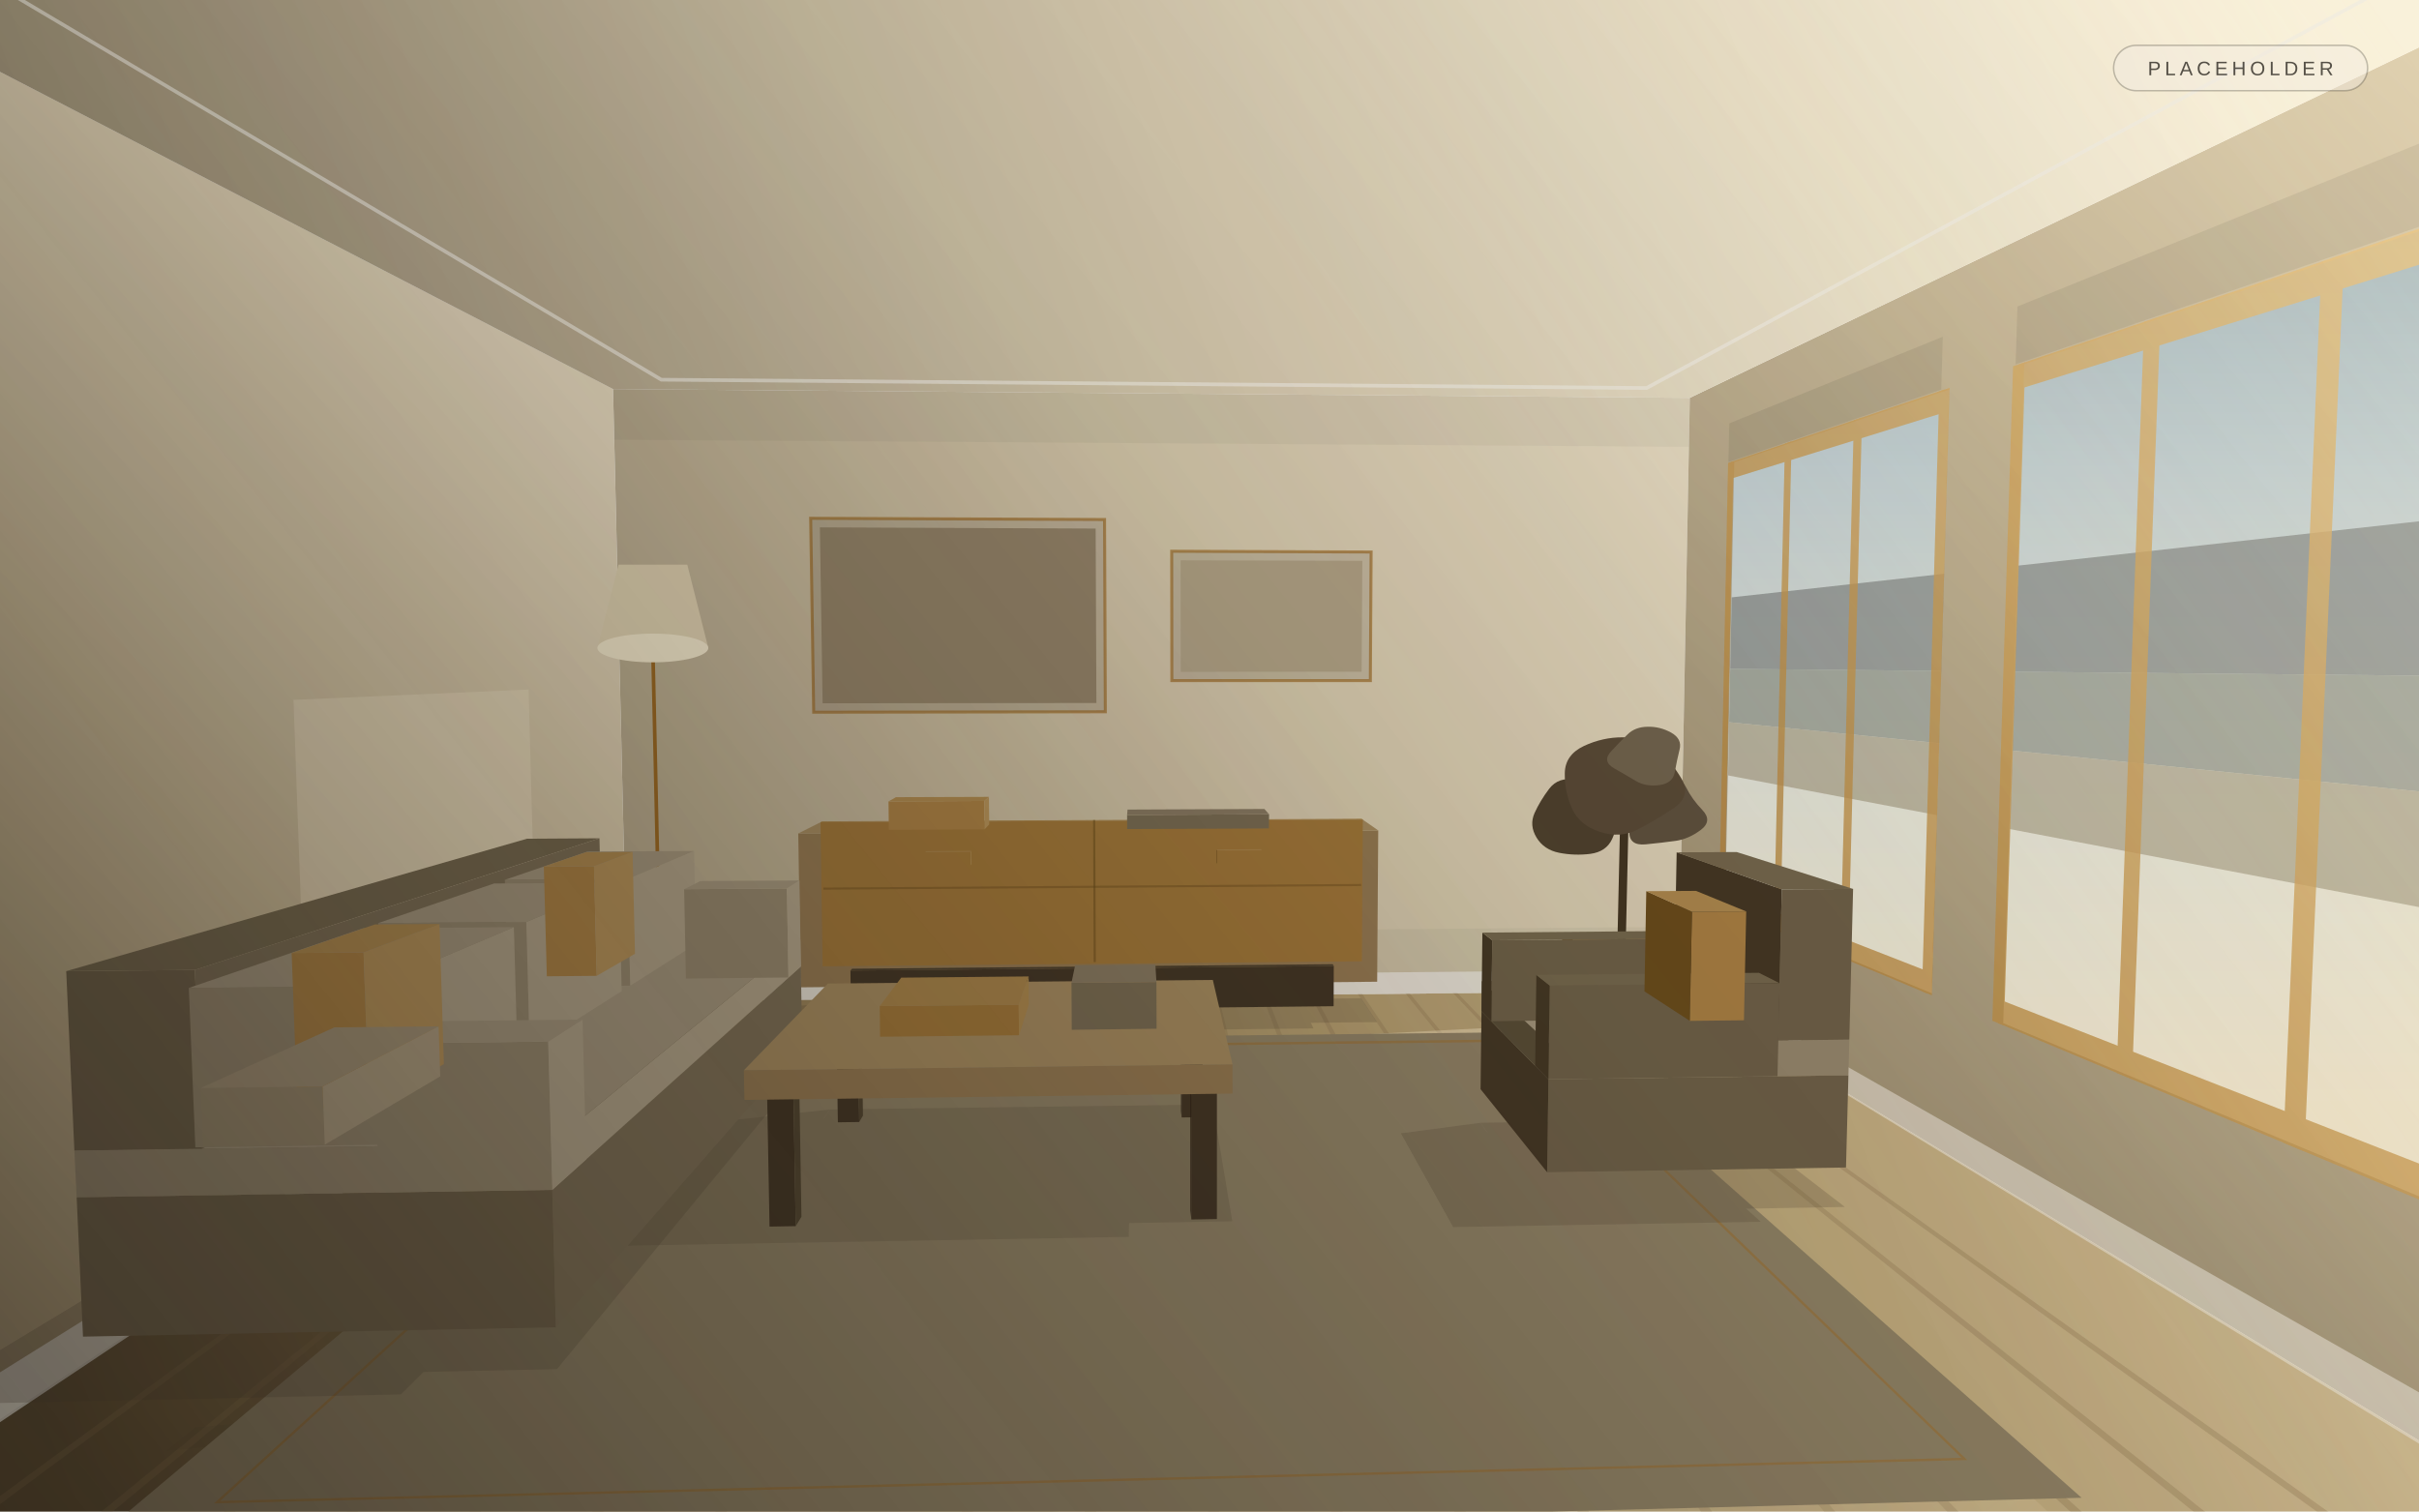
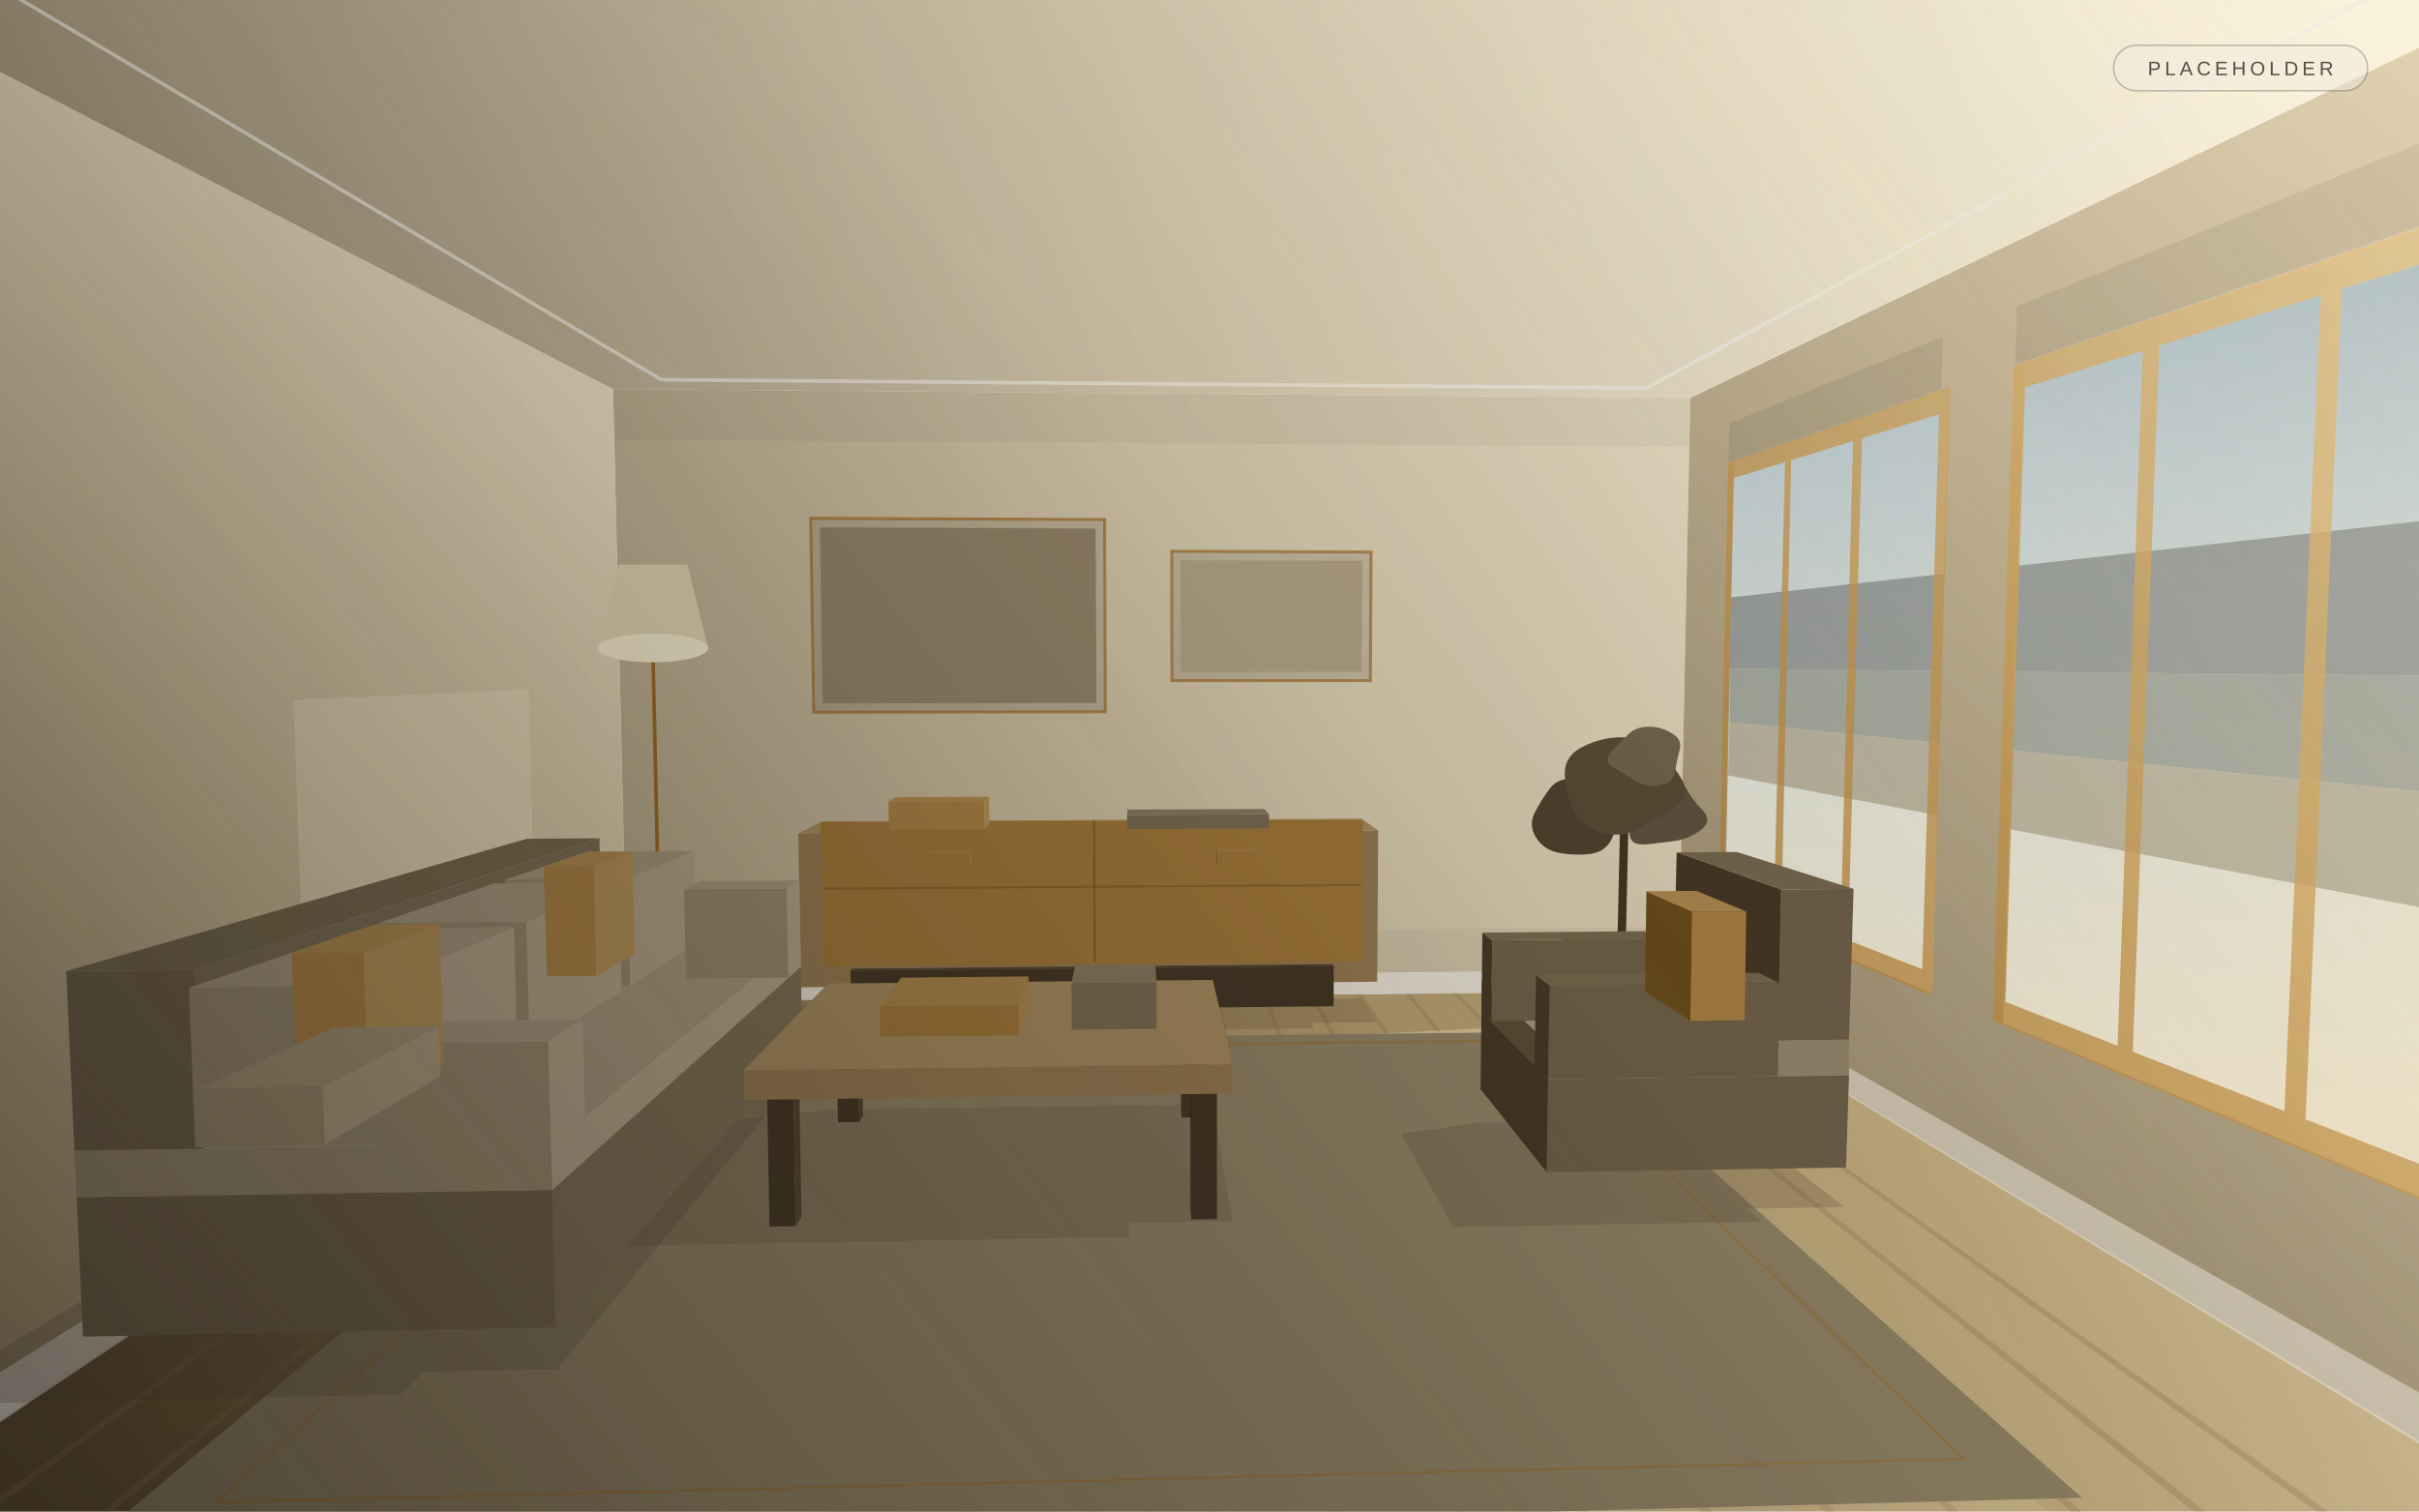
<svg xmlns="http://www.w3.org/2000/svg" viewBox="0 0 1600 1000" preserveAspectRatio="xMidYMid slice" role="img" aria-label="Living room of a home — illustrated placeholder">
  <defs>
    <linearGradient id="wlit" x1="820" y1="20" x2="-120" y2="1010" gradientUnits="userSpaceOnUse">
      <stop offset="0" stop-color="#FBF7EC" />
      <stop offset="0.36" stop-color="#E4D7BB" />
      <stop offset="0.68" stop-color="#BCAB88" />
      <stop offset="1" stop-color="#8E7C5C" />
    </linearGradient>
    <linearGradient id="wshd" x1="1640" y1="0" x2="820" y2="1010" gradientUnits="userSpaceOnUse">
      <stop offset="0" stop-color="#D8C9A9" />
      <stop offset="0.5" stop-color="#A99A7B" />
      <stop offset="1" stop-color="#75694F" />
    </linearGradient>
    <linearGradient id="wback" x1="1320" y1="90" x2="220" y2="820" gradientUnits="userSpaceOnUse">
      <stop offset="0" stop-color="#F0E7D1" />
      <stop offset="0.48" stop-color="#CEC1A4" />
      <stop offset="1" stop-color="#9A8B6D" />
    </linearGradient>
    <linearGradient id="ceil" x1="1480" y1="-120" x2="120" y2="400" gradientUnits="userSpaceOnUse">
      <stop offset="0" stop-color="#F7F1DE" />
      <stop offset="0.5" stop-color="#D6CAAF" />
      <stop offset="1" stop-color="#A2957A" />
    </linearGradient>
    <linearGradient id="floor" x1="1420" y1="480" x2="60" y2="1030" gradientUnits="userSpaceOnUse">
      <stop offset="0" stop-color="#CDB88C" />
      <stop offset="0.38" stop-color="#AE9769" />
      <stop offset="0.74" stop-color="#856E48" />
      <stop offset="1" stop-color="#5C4B2F" />
    </linearGradient>
    <linearGradient id="view" x1="0" y1="90" x2="0" y2="740" gradientUnits="userSpaceOnUse">
      <stop offset="0" stop-color="#8FA9B6" />
      <stop offset="0.34" stop-color="#BACAD0" />
      <stop offset="0.64" stop-color="#DFE1D6" />
      <stop offset="1" stop-color="#F2E7CC" />
    </linearGradient>
    <radialGradient id="spill" cx="1090" cy="700" r="660" gradientUnits="userSpaceOnUse">
      <stop offset="0" stop-color="#FFF0CE" stop-opacity="0.52" />
      <stop offset="0.5" stop-color="#FFF0CE" stop-opacity="0.17" />
      <stop offset="1" stop-color="#FFF0CE" stop-opacity="0" />
    </radialGradient>
    <linearGradient id="vig" x1="-40" y1="1140" x2="1400" y2="-20" gradientUnits="userSpaceOnUse">
      <stop offset="0" stop-color="#16120E" stop-opacity="0.56" />
      <stop offset="0.3" stop-color="#16120E" stop-opacity="0.29" />
      <stop offset="0.62" stop-color="#16120E" stop-opacity="0.09" />
      <stop offset="1" stop-color="#16120E" stop-opacity="0" />
    </linearGradient>
    <linearGradient id="glow" x1="1620" y1="60" x2="360" y2="960" gradientUnits="userSpaceOnUse">
      <stop offset="0" stop-color="#FFEFCC" stop-opacity="0.26" />
      <stop offset="0.45" stop-color="#FFEFCC" stop-opacity="0.05" />
      <stop offset="1" stop-color="#FFEFCC" stop-opacity="0" />
    </linearGradient>
    <linearGradient id="brass" x1="1560" y1="60" x2="240" y2="980" gradientUnits="userSpaceOnUse">
      <stop offset="0" stop-color="#E7BC70" />
      <stop offset="0.28" stop-color="#C08D3E" />
      <stop offset="0.62" stop-color="#93611E" />
      <stop offset="1" stop-color="#6B4514" />
    </linearGradient>
  </defs>
-   <polygon points="405.5,257.4 1117.7,263.2 1110.3,655.6 415,662.6" fill="url(#wback)" />
-   <polygon points="405.5,257.4 -8519.5,-4361.9 -8519.5,6606.6 415,662.6" fill="url(#wlit)" />
-   <polygon points="1117.7,263.2 10851.7,-4416.4 6970.1,4215 1110.3,655.6" fill="url(#wshd)" />
-   <polygon points="405.5,257.4 1117.7,263.2 10851.7,-4416.4 -8519.5,-4361.9" fill="url(#ceil)" />
-   <polygon points="415,662.6 1110.3,655.6 6970.1,4215 -8519.5,6606.6" fill="url(#floor)" />
+   <polygon points="405.5,257.4 1118,263.2 1110,655.6 415,662.6" fill="url(#wback)" />
+   <polygon points="405.5,257.4 -8520,-4362 -8520,6607 415,662.6" fill="url(#wlit)" />
+   <polygon points="1118,263.2 10852,-4416 6970,4215 1110,655.6" fill="url(#wshd)" />
+   <polygon points="405.5,257.4 1118,263.2 10852,-4416 -8520,-4362" fill="url(#ceil)" />
+   <polygon points="415,662.6 1110,655.6 6970,4215 -8520,6607" fill="url(#floor)" />
  <g fill="#866E49" opacity="0.320">
-     <polygon points="447.8,661.5 450.8,661.5 -7550.9,6583.7 -7631.6,6584" />
-     <polygon points="480.6,661.2 483.6,661.2 -6663.1,6581.2 -6743.8,6581.5" />
-     <polygon points="513.2,660.9 516.2,660.9 -5775.2,6578.7 -5855.9,6579" />
-     <polygon points="545.8,660.6 548.8,660.5 -4887.4,6576.2 -4968.1,6576.5" />
-     <polygon points="578.3,660.2 581.2,660.2 -3999.5,6573.7 -4080.2,6574" />
-     <polygon points="610.6,659.9 613.6,659.9 -3111.7,6571.2 -3192.4,6571.5" />
-     <polygon points="642.9,659.6 645.8,659.6 -2139.8,6400.1 -2229.1,6421.6" />
-     <polygon points="675.1,659.3 678,659.2 -1197.6,6173.2 -1280.3,6193.1" />
-     <polygon points="707.2,658.9 710.1,658.9 -324.5,5963 -401.2,5981.4" />
-     <polygon points="739.2,658.6 742.1,658.6 486.9,5767.6 415.5,5784.8" />
-     <polygon points="771.1,658.3 774,658.3 1242.8,5585.6 1176.2,5601.6" />
-     <polygon points="802.9,658 805.8,657.9 1948.8,5415.6 1886.6,5430.6" />
-     <polygon points="834.6,657.7 837.5,657.6 2609.7,5256.5 2551.3,5270.5" />
-     <polygon points="866.2,657.3 869.1,657.3 3229.6,5107.2 3174.8,5120.4" />
-     <polygon points="897.8,657 900.6,657 3812.2,4966.9 3760.7,4979.3" />
-     <polygon points="929.2,656.7 932,656.7 4360.9,4834.8 4312.3,4846.5" />
-     <polygon points="960.5,656.4 963.4,656.4 4878.4,4710.2 4832.6,4721.2" />
-     <polygon points="991.8,656.1 994.6,656 5367.4,4592.4 5324.1,4602.9" />
-     <polygon points="1023,655.8 1025.8,655.7 5830.2,4481 5789.2,4490.9" />
-     <polygon points="1054.1,655.4 1056.9,655.4 6268.8,4375.4 6229.9,4384.7" />
-   </g>
-   <polygon points="414.7,648 1110.6,641.5 1110.3,655.6 415,662.6" fill="#F0EBE0" opacity="0.850" />
-   <polygon points="416.2,648 -8479.1,6203.3 -8479.1,6606.5 416.5,662.6" fill="#F0EBE0" opacity="0.800" />
-   <polygon points="1109.2,641.5 7045.5,4024.1 6952.4,4219.3 1108.9,655.6" fill="#F0EBE0" opacity="0.550" />
-   <polygon points="414,618.9 1111.1,613.2 1110.3,655.6 415,662.6" fill="#16120E" opacity="0.050" />
-   <polygon points="405.5,257.4 1117.7,263.2 1117.1,295.6 406.3,290.9" fill="#16120E" opacity="0.050" />
-   <polygon points="1147.1,305.7 1289.2,257.8 1277.6,657.1 1141,600.2" fill="url(#view)" />
-   <polygon points="1145.4,395.2 1285.9,379.6 1284,443.9 1144.4,442.5" fill="#797F7F" opacity="0.750" />
-   <polygon points="1144.4,442.5 1284,443.9 1282.6,491.7 1143.7,477.8" fill="#888E84" opacity="0.750" />
-   <polygon points="1143.7,477.8 1282.6,491.7 1281.2,539.3 1143,513" fill="#A69D86" opacity="0.750" />
+     <polygon points="447.8,661.5 450.8,661.5 -7551,6584 -7632,6584" />
+     <polygon points="480.6,661.2 483.6,661.2 -6663,6581 -6744,6582" />
+     <polygon points="513.2,660.9 516.2,660.9 -5775,6579 -5856,6579" />
+     <polygon points="545.8,660.6 548.8,660.5 -4887,6576 -4968,6576" />
+     <polygon points="578.3,660.2 581.2,660.2 -4000,6574 -4080,6574" />
+     <polygon points="610.6,659.9 613.6,659.9 -3112,6571 -3192,6572" />
+     <polygon points="642.9,659.6 645.8,659.6 -2140,6400 -2229,6422" />
+     <polygon points="675.1,659.3 678,659.2 -1198,6173 -1280,6193" />
+     <polygon points="707.2,658.9 710.1,658.9 -324.5,5963 -401.2,5981" />
+     <polygon points="739.2,658.6 742.1,658.6 486.9,5768 415.5,5785" />
+     <polygon points="771.1,658.3 774,658.3 1243,5586 1176,5602" />
+     <polygon points="802.9,658 805.8,657.9 1949,5416 1887,5431" />
+     <polygon points="834.6,657.7 837.5,657.6 2610,5256 2551,5270" />
+     <polygon points="866.2,657.3 869.1,657.3 3230,5107 3175,5120" />
+     <polygon points="897.8,657 900.6,657 3812,4967 3761,4979" />
+     <polygon points="929.2,656.7 932,656.7 4361,4835 4312,4846" />
+     <polygon points="960.5,656.4 963.4,656.4 4878,4710 4833,4721" />
+     <polygon points="991.8,656.1 994.6,656 5367,4592 5324,4603" />
+     <polygon points="1023,655.8 1026,655.7 5830,4481 5789,4491" />
+     <polygon points="1054,655.4 1057,655.4 6269,4375 6230,4385" />
+   </g>
+   <polygon points="414.7,648 1111,641.5 1110,655.6 415,662.6" fill="#F0EBE0" opacity="0.850" />
+   <polygon points="416.2,648 -8479,6203 -8479,6606 416.5,662.6" fill="#F0EBE0" opacity="0.800" />
+   <polygon points="1109,641.5 7046,4024 6952,4219 1109,655.6" fill="#F0EBE0" opacity="0.550" />
+   <polygon points="414,618.9 1111,613.2 1110,655.6 415,662.6" fill="#16120E" opacity="0.050" />
+   <polygon points="405.5,257.4 1118,263.2 1117,295.6 406.3,290.9" fill="#16120E" opacity="0.050" />
+   <polygon points="1147,305.7 1289,257.8 1278,657.1 1141,600.2" fill="url(#view)" />
+   <polygon points="1145,395.2 1286,379.6 1284,443.9 1144,442.5" fill="#797F7F" opacity="0.750" />
+   <polygon points="1144,442.5 1284,443.9 1283,491.7 1144,477.8" fill="#888E84" opacity="0.750" />
+   <polygon points="1144,477.8 1283,491.7 1281,539.3 1143,513" fill="#A69D86" opacity="0.750" />
  <g fill="url(#brass)" opacity="0.780">
-     <polygon points="1144.8,305.7 1286.1,257.7 1285.6,273 1144.6,316.8" />
-     <polygon points="1139,589.5 1275,642.6 1274.5,657.2 1138.7,600.3" />
-     <polygon points="1143,306.3 1146.6,305.1 1140.5,601 1137,599.5" />
-     <polygon points="1180.6,293.5 1185,292 1177.5,616.5 1173.3,614.7" />
-     <polygon points="1226.2,278.1 1231.6,276.2 1222.4,635.3 1217.2,633.1" />
-     <polygon points="1282.7,258.9 1289.5,256.6 1277.8,658.5 1271.3,655.8" />
-   </g>
-   <polygon points="1143.8,280.1 1285,222.8 1284,257.7 1143.2,305.7" fill="#16120E" opacity="0.100" />
-   <polygon points="1338.9,241 1719.8,112.5 1681.2,825.3 1325,676.9" fill="url(#view)" />
-   <polygon points="1334.9,374.2 1708.3,332.9 1702,448 1332.6,444.4" fill="#797F7F" opacity="0.750" />
-   <polygon points="1332.6,444.4 1702,448 1697.4,533.4 1331,496.6" fill="#888E84" opacity="0.750" />
-   <polygon points="1331,496.6 1697.4,533.4 1692.8,617.8 1329.3,548.5" fill="#A69D86" opacity="0.750" />
+     <polygon points="1145,305.7 1286,257.7 1286,273 1145,316.8" />
+     <polygon points="1139,589.5 1275,642.6 1274,657.2 1139,600.3" />
+     <polygon points="1143,306.3 1147,305.1 1140,601 1137,599.5" />
+     <polygon points="1181,293.5 1185,292 1178,616.5 1173,614.7" />
+     <polygon points="1226,278.1 1232,276.2 1222,635.3 1217,633.1" />
+     <polygon points="1283,258.9 1290,256.6 1278,658.5 1271,655.8" />
+   </g>
+   <polygon points="1144,280.1 1285,222.8 1284,257.7 1143,305.7" fill="#16120E" opacity="0.100" />
+   <polygon points="1339,241 1720,112.5 1681,825.3 1325,676.9" fill="url(#view)" />
+   <polygon points="1335,374.2 1708,332.9 1702,448 1333,444.4" fill="#797F7F" opacity="0.750" />
+   <polygon points="1333,444.4 1702,448 1697,533.4 1331,496.6" fill="#888E84" opacity="0.750" />
+   <polygon points="1331,496.6 1697,533.4 1693,617.8 1329,548.5" fill="#A69D86" opacity="0.750" />
  <g fill="url(#brass)" opacity="0.780">
-     <polygon points="1335.5,241 1714.3,112.5 1712.8,140.1 1334.9,257.6" />
-     <polygon points="1322.1,661.1 1677.3,800 1675.9,825.4 1321.6,676.9" />
-     <polygon points="1331.5,242.3 1339.6,239.6 1325.5,678.5 1317.8,675.3" />
-     <polygon points="1418.2,212.9 1429,209.3 1410.2,714 1400,709.8" />
-     <polygon points="1535.6,173.1 1550.5,168 1524.2,761.8 1510.3,756" />
-     <polygon points="1703.4,116.2 1725.4,108.7 1686.2,829.7 1665.9,821.2" />
-   </g>
-   <polygon points="1334.4,202.8 1714,48.8 1710.5,112.4 1333.2,241" fill="#16120E" opacity="0.100" />
-   <polygon points="418.8,709.6 274.8,826.3 1103.8,766.1 1010.3,678.7" fill="url(#spill)" opacity="1.000" />
+     <polygon points="1336,241 1714,112.5 1713,140.1 1335,257.6" />
+     <polygon points="1322,661.1 1677,800 1676,825.4 1322,676.9" />
+     <polygon points="1332,242.3 1340,239.6 1326,678.5 1318,675.3" />
+     <polygon points="1418,212.9 1429,209.3 1410,714 1400,709.8" />
+     <polygon points="1536,173.1 1550,168 1524,761.8 1510,756" />
+     <polygon points="1703,116.2 1725,108.7 1686,829.7 1666,821.2" />
+   </g>
+   <polygon points="1334,202.8 1714,48.8 1710,112.4 1333,241" fill="#16120E" opacity="0.100" />
+   <polygon points="418.8,709.6 274.8,826.3 1104,766.1 1010,678.7" fill="url(#spill)" opacity="1.000" />
  <g fill="#4D3F2F" opacity="0.180">
-     <polygon points="384.7,737.2 378.2,742.5 1037.6,704.2 1033.2,700.1" />
-     <polygon points="339,774.3 330.6,781 1068.6,733.2 1063.2,728.2" />
-   </g>
-   <polygon points="220.9,870 -268.9,1267 1390.2,1033.5 1136.7,796.8" fill="url(#spill)" opacity="0.850" />
+     <polygon points="384.7,737.2 378.2,742.5 1038,704.2 1033,700.1" />
+     <polygon points="339,774.3 330.6,781 1069,733.2 1063,728.2" />
+   </g>
+   <polygon points="220.9,870 -268.9,1267 1390,1034 1137,796.8" fill="url(#spill)" opacity="0.850" />
  <g fill="#4D3F2F" opacity="0.153">
-     <polygon points="129.1,944.4 110,959.9 1200.8,856.6 1190,846.6" />
-     <polygon points="-14.7,1061 -43.9,1084.6 1282.8,933.2 1267.8,919.2" />
+     <polygon points="129.1,944.4 110,959.9 1201,856.6 1190,846.6" />
+     <polygon points="-14.7,1061 -43.9,1085 1283,933.2 1268,919.2" />
  </g>
  <polygon points="349.6,456.2 194.1,463 204.7,755.7 355.4,668.6" fill="#F5E7CA" opacity="0.340" />
-   <polygon points="455,689.1 1028.7,682.6 1376.8,990.9 54.9,1025.3" fill="#887A5E" />
-   <polygon points="472.1,694.6 1012.1,688.3 1299.3,965.2 143.6,993.8" fill="none" stroke="#986621" stroke-width="1.600" opacity="0.500" />
+   <polygon points="455,689.1 1029,682.6 1377,990.9 54.9,1025" fill="#887A5E" />
+   <polygon points="472.1,694.6 1012,688.3 1299,965.2 143.6,993.8" fill="none" stroke="#986621" stroke-width="1.600" opacity="0.500" />
  <rect x="0" y="0" width="1600" height="1000" fill="url(#glow)" />
-   <polygon points="437.4,251.2 1089.1,256.7 4958.2,-1837.4 -5312.2,-3161" fill="none" stroke="#F0EBE0" stroke-width="2.400" opacity="0.700" />
+   <polygon points="437.4,251.2 1089,256.7 4958,-1837 -5312,-3161" fill="none" stroke="#F0EBE0" stroke-width="2.400" opacity="0.700" />
  <polygon points="536,342.8 730.6,343.7 731.1,471 538,471.3" fill="#16120E" opacity="0.120" />
  <polygon points="542.3,348.9 724.7,349.7 725.2,465.1 544.1,465.3" fill="#908065" />
  <polygon points="536.2,342.9 730.6,343.7 731.1,470.9 538.2,471.2" fill="none" stroke="#986621" stroke-width="2" opacity="0.650" />
  <polygon points="775,364.7 907,365.1 906.5,450.3 775.2,450.4" fill="#16120E" opacity="0.120" />
  <polygon points="780.9,370.7 901.1,371 900.6,444.4 781,444.5" fill="#AD9E82" />
  <polygon points="775,364.7 906.9,365.2 906.4,450.3 775.1,450.3" fill="none" stroke="#986621" stroke-width="2" opacity="0.650" />
  <g fill="#4D3F2F" opacity="0.220">
-     <polygon points="1026.1,665 1093.8,664.3 1120.9,682.2 1047.8,683.1" />
-     <polygon points="988.1,668.9 1057.1,668.1 1081.7,686.7 1007.1,687.5" />
-     <polygon points="1026.1,665 988.1,668.9 1007.1,687.5 1047.8,683.1" />
-   </g>
-   <polygon points="1051,628.4 1114.3,627.9 1113.2,681.6 1050.2,682.3" fill="#9C7336" />
-   <polygon points="1033.3,617.1 1051,628.4 1050.2,682.3 1032.5,667.8" fill="#684A1A" />
-   <polygon points="1033.3,617.1 1092.8,616.6 1114.3,627.9 1051,628.4" fill="#A37F46" />
+     <polygon points="1026,665 1094,664.3 1121,682.2 1048,683.1" />
+     <polygon points="988.1,668.9 1057,668.1 1082,686.7 1007,687.5" />
+     <polygon points="1026,665 988.1,668.9 1007,687.5 1048,683.1" />
+   </g>
+   <polygon points="1051,628.4 1114,627.9 1113,681.6 1050,682.3" fill="#9C7336" />
+   <polygon points="1033,617.1 1051,628.4 1050,682.3 1032,667.8" fill="#684A1A" />
+   <polygon points="1033,617.1 1093,616.6 1114,627.9 1051,628.4" fill="#A37F46" />
  <line x1="1072.6" y1="622.3" x2="1075.4" y2="498" stroke="#413421" stroke-width="5.540" />
-   <path d="M1042 515.9Q1053.1 518 1061.6 523.4Q1070.2 528.9 1070.1 537.8Q1070.1 546.7 1066.3 555.1Q1062.4 563.5 1051.9 564.9Q1041.5 566.2 1031.3 564.2Q1021.2 562.2 1016.3 554.1Q1011.4 546 1015 537.9Q1018.6 529.9 1024.7 521.8Q1030.9 513.8 1042 515.9Z" fill="#4D402D" />
-   <path d="M1100.6 512.3Q1111.4 513.2 1115.3 521Q1119.1 528.7 1126 535.9Q1132.9 543.1 1124.9 549.1Q1116.9 555.1 1108.3 556.3Q1099.8 557.5 1088.6 558.6Q1077.4 559.7 1077.7 550.1Q1078.1 540.4 1077.3 532.8Q1076.5 525.3 1083.1 518.3Q1089.8 511.3 1100.6 512.3Z" fill="#5D503D" />
-   <path d="M1073.4 487.8Q1086.7 487.9 1096 495.7Q1105.3 503.5 1112.1 515Q1119 526.5 1107.1 534.6Q1095.2 542.6 1083.4 548.7Q1071.7 554.8 1058.1 550.3Q1044.6 545.9 1039.7 534.8Q1034.8 523.6 1035 511.5Q1035.2 499.4 1047.7 493.5Q1060.2 487.7 1073.4 487.8Z" fill="#584935" />
-   <path d="M1089.8 480.8Q1098 480.6 1105.4 484.7Q1112.8 488.9 1110.9 496Q1109.1 503.2 1107.8 510.7Q1106.5 518.2 1097.6 519.4Q1088.7 520.6 1082.2 516.8Q1075.7 512.9 1067.6 508.3Q1059.6 503.7 1065.5 497.2Q1071.5 490.7 1076.6 485.8Q1081.6 480.9 1089.8 480.8Z" fill="#6F624C" />
+   <path d="M1042 515.9Q1053 518 1062 523.4Q1070 528.9 1070 537.8Q1070 546.7 1066 555.1Q1062 563.5 1052 564.9Q1042 566.2 1031 564.2Q1021 562.2 1016 554.1Q1011 546 1015 537.9Q1019 529.9 1025 521.8Q1031 513.8 1042 515.9Z" fill="#4D402D" />
+   <path d="M1101 512.3Q1111 513.2 1115 521Q1119 528.7 1126 535.9Q1133 543.1 1125 549.1Q1117 555.1 1108 556.3Q1100 557.5 1089 558.6Q1077 559.7 1078 550.1Q1078 540.4 1077 532.8Q1076 525.3 1083 518.3Q1090 511.3 1101 512.3Z" fill="#5D503D" />
+   <path d="M1073 487.8Q1087 487.9 1096 495.7Q1105 503.5 1112 515Q1119 526.5 1107 534.6Q1095 542.6 1083 548.7Q1072 554.8 1058 550.3Q1045 545.9 1040 534.8Q1035 523.6 1035 511.5Q1035 499.4 1048 493.5Q1060 487.7 1073 487.8Z" fill="#584935" />
+   <path d="M1090 480.8Q1098 480.6 1105 484.7Q1113 488.9 1111 496Q1109 503.2 1108 510.7Q1106 518.2 1098 519.4Q1089 520.6 1082 516.8Q1076 512.9 1068 508.3Q1060 503.7 1066 497.2Q1072 490.7 1077 485.8Q1082 480.9 1090 480.8Z" fill="#6F624C" />
  <g fill="#4D3F2F" opacity="0.220">
    <polygon points="545.2,664 900.3,660.4 910.8,676.2 530.1,680.3" />
    <polygon points="499.2,667.8 861,664.1 868.8,680.4 480.5,684.7" />
    <polygon points="545.2,664 499.2,667.8 480.5,684.7 530.1,680.3" />
  </g>
  <polygon points="528,551.4 911.6,549.4 910.9,649.5 529.6,653.2" fill="#90754E" />
  <polygon points="543.3,543.7 901,542 911.6,549.4 528,551.4" fill="#A0865B" />
  <polygon points="542.7,544 901.4,542.3 900.8,636 544.1,639.3" fill="#9C7336" />
  <polygon points="543.9,543.4 900.6,541.7 901.4,542.3 542.7,544" fill="#A37F46" />
  <polygon points="562.5,642.1 882.2,639.1 882.1,665.7 562.9,669" fill="#413423" />
  <polygon points="563.6,640.9 881.5,637.9 882.2,639.1 562.5,642.1" fill="#4A3D2A" />
  <line x1="723.7" y1="542.5" x2="724.1" y2="636.5" stroke="#684A1A" stroke-width="1.400" opacity="0.550" />
  <line x1="544.6" y1="587.9" x2="900.3" y2="585.5" stroke="#684A1A" stroke-width="1.400" opacity="0.450" />
  <polygon points="611.9,563.8 641.9,563.6 641.9,572.5 612,572.7" fill="#9C7336" />
  <polygon points="641.9,563.6 642.5,562.9 642.6,571.7 641.9,572.5" fill="#A7844A" />
  <polygon points="612.7,563.1 642.5,562.9 641.9,563.6 611.9,563.8" fill="#A37F46" />
  <polygon points="805.1,562.7 834.5,562.6 834.5,571.3 805.1,571.5" fill="#9C7336" />
  <polygon points="804.8,562 805.1,562.7 805.1,571.5 804.8,570.7" fill="#684A1A" />
  <polygon points="804.8,562 834.1,561.8 834.5,562.6 805.1,562.7" fill="#A37F46" />
  <polygon points="745.5,539.2 839.4,538.7 839.3,548.1 745.5,548.5" fill="#75684F" />
  <polygon points="745.8,535.6 836.3,535.2 839.4,538.7 745.5,539.2" fill="#83755D" />
  <polygon points="587.7,530.2 651.1,529.9 651.2,548.7 587.9,549" fill="#A67D41" />
  <polygon points="651.1,529.9 654.1,527.2 654.3,545.4 651.2,548.7" fill="#B18E56" />
  <polygon points="592.6,527.4 654.1,527.2 651.1,529.9 587.7,530.2" fill="#AA864C" />
  <ellipse cx="442.4" cy="679.9" rx="40.4" ry="12.5" fill="#4D3F2F" opacity="0.200" />
  <line x1="437.5" y1="685.3" x2="431.8" y2="428.7" stroke="#986621" stroke-width="2.400" />
  <polygon points="395.1,428.7 468.5,428.7 454.6,373.6 409.1,373.6" fill="#DCCEAD" />
  <ellipse cx="431.8" cy="428.7" rx="36.7" ry="9.5" fill="#F0E5C8" />
  <g fill="#4D3F2F" opacity="0.220">
-     <polygon points="979.1,742.8 1144.9,740.5 1220.3,798.5 1023,801.9" />
-     <polygon points="926.7,749.8 1096.7,747.3 1164.6,808.3 961.3,811.8" />
+     <polygon points="979.1,742.8 1145,740.5 1220,798.5 1023,801.9" />
+     <polygon points="926.7,749.8 1097,747.3 1165,808.3 961.3,811.8" />
    <polygon points="979.1,742.8 926.7,749.8 961.3,811.8 1023,801.9" />
  </g>
-   <polygon points="1024.2,714 1222.6,711.4 1221,772.4 1023.3,775.5" fill="#6C5E46" />
-   <polygon points="979.9,669 1024.2,714 1023.3,775.5 979.3,720.6" fill="#433623" />
-   <polygon points="979.9,669 1146.5,667.2 1222.6,711.4 1024.2,714" fill="#72654B" />
-   <polygon points="1024.5,690.2 1223.2,687.8 1222.6,711.4 1024.2,714" fill="#92846A" />
-   <polygon points="980.1,649 1024.5,690.2 1024.2,714 979.9,669" fill="#574B35" />
-   <polygon points="980.1,649 1146.9,647.4 1223.2,687.8 1024.5,690.2" fill="#A09279" />
-   <polygon points="1178.5,588.4 1225.7,588.1 1223.2,687.8 1176.2,688.4" fill="#6C5E46" />
-   <polygon points="1109,563.9 1178.5,588.4 1176.2,688.4 1107.4,647.8" fill="#433623" />
-   <polygon points="1109,563.9 1148.7,563.7 1225.7,588.1 1178.5,588.4" fill="#72654B" />
-   <polygon points="987,622.1 1118.2,621 1117.1,674.2 986.4,675.6" fill="#6C5E46" />
+   <polygon points="1024,714 1223,711.4 1221,772.4 1023,775.5" fill="#6C5E46" />
+   <polygon points="979.9,669 1024,714 1023,775.5 979.3,720.6" fill="#433623" />
+   <polygon points="979.9,669 1146,667.2 1223,711.4 1024,714" fill="#72654B" />
+   <polygon points="1024,690.2 1223,687.8 1223,711.4 1024,714" fill="#92846A" />
+   <polygon points="980.1,649 1024,690.2 1024,714 979.9,669" fill="#574B35" />
+   <polygon points="980.1,649 1147,647.4 1223,687.8 1024,690.2" fill="#A09279" />
+   <polygon points="1178,588.4 1226,588.1 1223,687.8 1176,688.4" fill="#6C5E46" />
+   <polygon points="1109,563.9 1178,588.4 1176,688.4 1107,647.8" fill="#433623" />
+   <polygon points="1109,563.9 1149,563.7 1226,588.1 1178,588.4" fill="#72654B" />
+   <polygon points="987,622.1 1118,621 1117,674.2 986.4,675.6" fill="#6C5E46" />
  <polygon points="980.5,617 987,622.1 986.4,675.6 979.9,669" fill="#433623" />
-   <polygon points="980.5,617 1108,615.9 1118.2,621 987,622.1" fill="#72654B" />
-   <polygon points="1025,652 1177.1,650.5 1175.7,712 1024.2,714" fill="#6C5E46" />
-   <polygon points="1016.2,645 1025,652 1024.2,714 1015.4,705.1" fill="#433623" />
-   <polygon points="1016.2,645 1163.4,643.6 1177.1,650.5 1025,652" fill="#72654B" />
-   <polygon points="1119.1,603.2 1155,603 1153.5,675 1117.7,675.4" fill="#A67D41" />
-   <polygon points="1088.9,589.6 1119.1,603.2 1117.7,675.4 1087.7,655.9" fill="#684A1A" />
-   <polygon points="1088.9,589.6 1121.8,589.4 1155,603 1119.1,603.2" fill="#AA864C" />
+   <polygon points="980.5,617 1108,615.9 1118,621 987,622.1" fill="#72654B" />
+   <polygon points="1025,652 1177,650.5 1176,712 1024,714" fill="#6C5E46" />
+   <polygon points="1016,645 1025,652 1024,714 1015,705.1" fill="#433623" />
+   <polygon points="1016,645 1163,643.6 1177,650.5 1025,652" fill="#72654B" />
+   <polygon points="1119,603.2 1155,603 1154,675 1118,675.4" fill="#A67D41" />
+   <polygon points="1089,589.6 1119,603.2 1118,675.4 1088,655.9" fill="#684A1A" />
+   <polygon points="1089,589.6 1122,589.4 1155,603 1119,603.2" fill="#AA864C" />
  <g fill="#4D3F2F" opacity="0.240">
    <polygon points="352.8,710.7 530.8,708.5 368.4,905.8 56.2,912.4" />
    <polygon points="293.2,716.3 475.4,714 265.2,922.5 -59.9,929.5" />
    <polygon points="352.8,710.7 293.2,716.3 -59.9,929.5 56.2,912.4" />
  </g>
  <polygon points="50.7,792.1 365.3,787.2 367.7,878.1 54.9,884.3" fill="#6C5E46" />
  <polygon points="365.3,787.2 529.7,639.4 530.6,692.4 367.7,878.1" fill="#796B52" />
  <polygon points="350.9,641 529.7,639.4 365.3,787.2 50.7,792.1" fill="#72654B" />
  <polygon points="49.2,761.2 364.4,756.7 365.3,787.2 50.7,792.1" fill="#92846A" />
  <polygon points="364.4,756.7 529.4,621.7 529.7,639.4 365.3,787.2" fill="#AC9E84" />
  <polygon points="350.4,623.1 529.4,621.7 364.4,756.7 49.2,761.2" fill="#A09279" />
  <polygon points="43.8,642.5 128.9,641.7 133.7,760 49.2,761.2" fill="#6C5E46" />
  <polygon points="128.9,641.7 396.5,554.6 398.2,622.7 133.7,760" fill="#796B52" />
  <polygon points="348.5,554.9 396.5,554.6 128.9,641.7 43.8,642.5" fill="#72654B" />
  <polygon points="333.9,582.1 415.2,581.6 416.9,652.1 335.9,652.9" fill="#92846A" />
  <polygon points="415.2,581.6 459.1,563 460.4,624.5 416.9,652.1" fill="#AC9E84" />
  <polygon points="388.5,563.4 459.1,563 415.2,581.6 333.9,582.1" fill="#A09279" />
  <polygon points="250.2,610.7 348.1,610 350.4,694.3 253,695.5" fill="#92846A" />
  <polygon points="348.1,610 409.5,584 411.2,655.7 350.4,694.3" fill="#AC9E84" />
  <polygon points="326.8,584.5 409.5,584 348.1,610 250.2,610.7" fill="#A09279" />
  <polygon points="124.9,653.6 247.7,652.5 251.2,757.3 129.2,759.1" fill="#92846A" />
  <polygon points="247.7,652.5 339.9,613.4 342.3,699.5 251.2,757.3" fill="#AC9E84" />
  <polygon points="240,614.2 339.9,613.4 247.7,652.5 124.9,653.6" fill="#A09279" />
  <polygon points="452.5,588.3 520.5,587.8 521.5,646.7 453.7,647.4" fill="#92846A" />
  <polygon points="520.5,587.8 528.8,582.5 529.7,639.4 521.5,646.7" fill="#AC9E84" />
  <polygon points="463.2,582.9 528.8,582.5 520.5,587.8 452.5,588.3" fill="#A09279" />
  <polygon points="247.4,690.4 362.6,689.1 365.3,787.2 250.7,789" fill="#92846A" />
  <polygon points="362.6,689.1 385.3,674.5 387.7,767.1 365.3,787.2" fill="#AC9E84" />
  <polygon points="276.9,675.7 385.3,674.5 362.6,689.1 247.4,690.4" fill="#A09279" />
  <polygon points="359.7,573.3 392.9,573.1 394.7,645.6 361.7,645.9" fill="#A67D41" />
  <polygon points="392.9,573.1 418.4,563.6 420,631 394.7,645.6" fill="#B18E56" />
  <polygon points="387.7,563.8 418.4,563.6 392.9,573.1 359.7,573.3" fill="#AA864C" />
  <polygon points="192.9,630.5 240.5,630.1 244,732.7 196.7,733.3" fill="#A67D41" />
  <polygon points="240.5,630.1 290.7,611.3 293.6,704 244,732.7" fill="#B18E56" />
  <polygon points="247.9,611.6 290.7,611.3 240.5,630.1 192.9,630.5" fill="#AA864C" />
  <polygon points="132.8,719.8 213.4,718.8 214.8,757.3 134.4,758.4" fill="#948569" />
  <polygon points="213.4,718.8 290.1,679 291.2,712.1 214.8,757.3" fill="#A9997C" />
  <polygon points="221.2,679.7 290.1,679 213.4,718.8 132.8,719.8" fill="#9E8E72" />
  <g fill="#4D3F2F" opacity="0.200">
    <polygon points="548.9,734 802.1,730.7 815.1,808 494,813.4" />
    <polygon points="488.5,740.6 748,737.1 746.6,818.3 415.3,824.1" />
    <polygon points="548.9,734 488.5,740.6 415.3,824.1 494,813.4" />
  </g>
  <polygon points="553.1,671.5 567.3,671.4 568.3,742.3 554.2,742.5" fill="#413423" />
  <polygon points="567.3,671.4 569.8,668.2 570.8,738.1 568.3,742.3" fill="#4F432E" />
  <polygon points="555.8,668.3 569.8,668.2 567.3,671.4 553.1,671.5" fill="#4A3D2A" />
  <polygon points="781.5,669.1 795.4,668.9 795.4,739.1 781.6,739.3" fill="#413423" />
  <polygon points="781.1,666 781.5,669.1 781.6,739.3 781.2,735.3" fill="#2E2215" />
  <polygon points="781.1,666 794.8,665.8 795.4,668.9 781.5,669.1" fill="#4A3D2A" />
  <polygon points="507.4,724.7 524.8,724.5 526.3,811.2 509,811.5" fill="#413423" />
  <polygon points="524.8,724.5 528.7,719.7 530.1,805 526.3,811.2" fill="#4F432E" />
  <polygon points="511.5,719.9 528.7,719.7 524.8,724.5 507.4,724.7" fill="#4A3D2A" />
  <polygon points="787.9,721.1 804.9,720.9 804.9,806.5 788,806.8" fill="#413423" />
  <polygon points="787.4,716.4 787.9,721.1 788,806.8 787.4,800.8" fill="#2E2215" />
  <polygon points="787.4,716.4 804.1,716.2 804.9,720.9 787.9,721.1" fill="#4A3D2A" />
  <polygon points="492,708.1 815.2,704.1 815.2,723.5 492.4,727.7" fill="#90754E" />
  <polygon points="547.6,650.7 802.2,648.3 815.2,704.1 492,708.1" fill="#A0865B" />
  <polygon points="581.9,665.6 673.8,664.7 674,684.9 582.1,685.9" fill="#9C7336" />
  <polygon points="673.8,664.7 680.4,646 680.5,664.6 674,684.9" fill="#A7844A" />
  <polygon points="596.1,646.8 680.4,646 673.8,664.7 581.9,665.6" fill="#A37F46" />
  <polygon points="708.7,650.2 764.9,649.7 765,680.6 708.9,681.3" fill="#75684F" />
  <polygon points="711.1,638.7 764.2,638.2 764.9,649.7 708.7,650.2" fill="#83755D" />
  <rect x="0" y="0" width="1600" height="1000" fill="url(#vig)" />
  <g opacity="0.72">
    <rect x="1398" y="30" width="168" height="30" rx="15.000" fill="#F0EBE0" fill-opacity="0.620" stroke="#16120E" stroke-opacity="0.340" stroke-width="1" />
    <text x="1482" y="49.8" font-family="'Liberation Sans','DejaVu Sans',system-ui,sans-serif" font-size="13.0" fill="#16120E" text-anchor="middle" letter-spacing="2.60">PLACEHOLDER</text>
  </g>
</svg>
